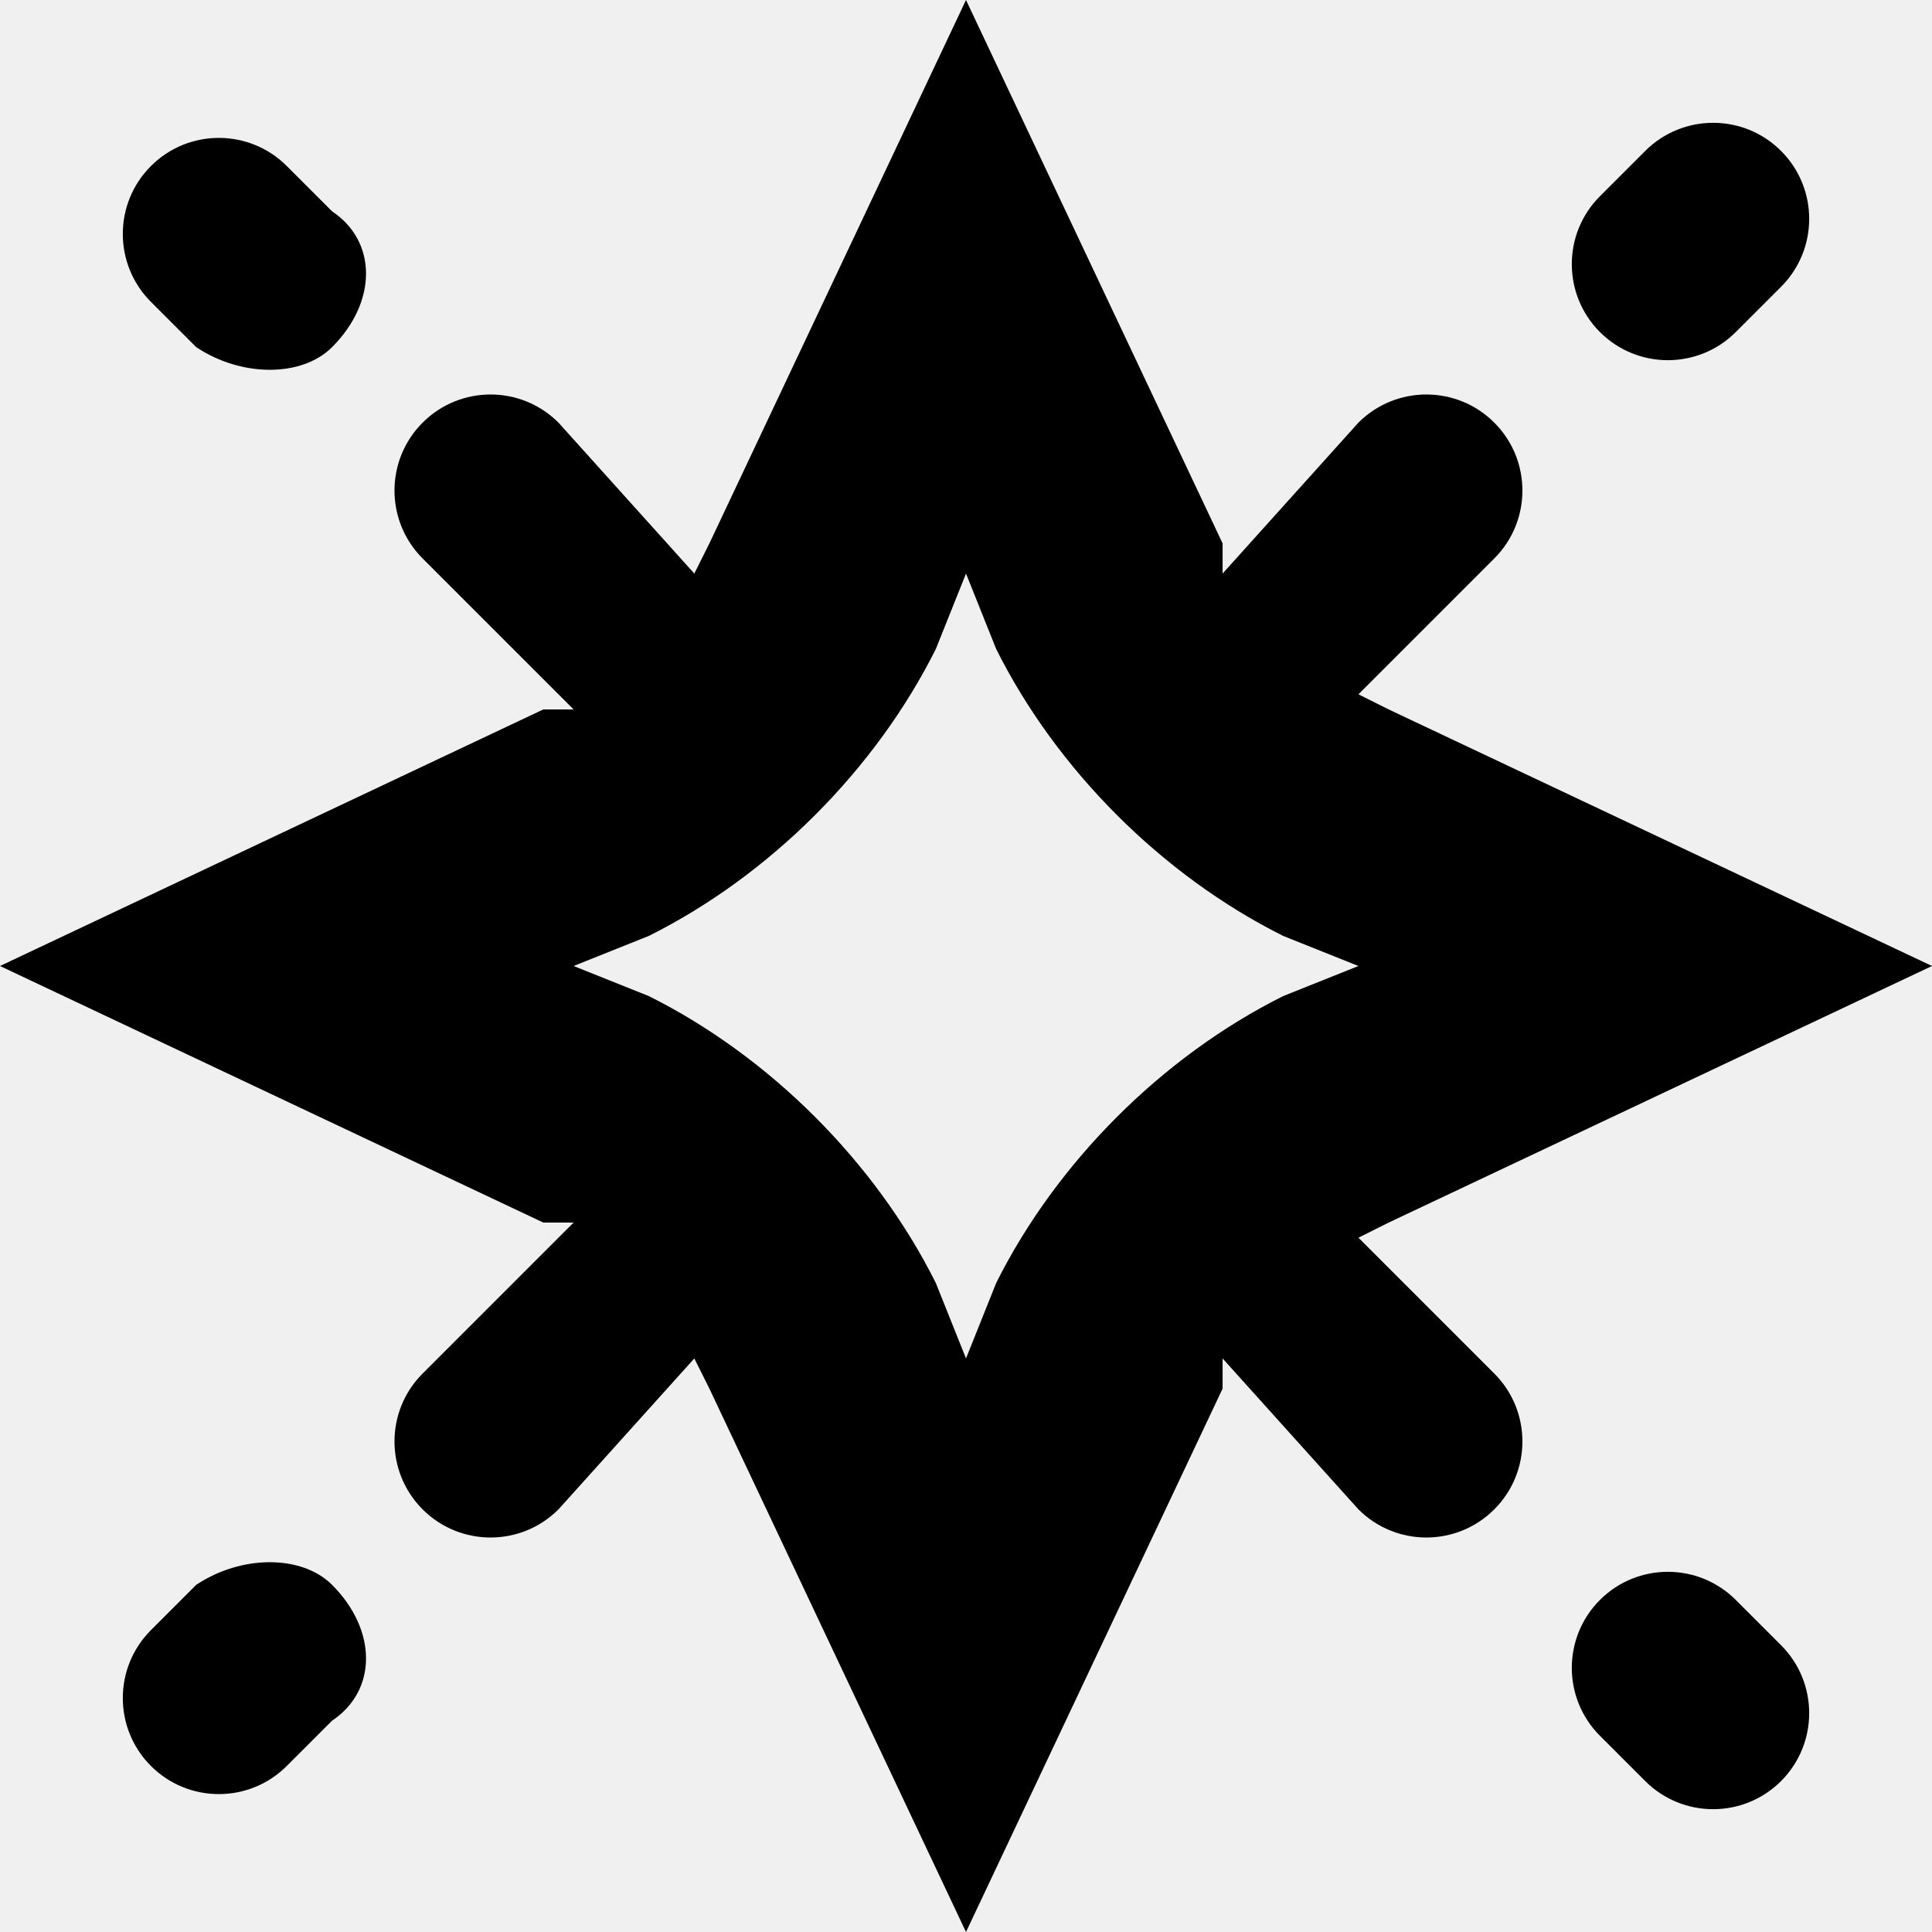
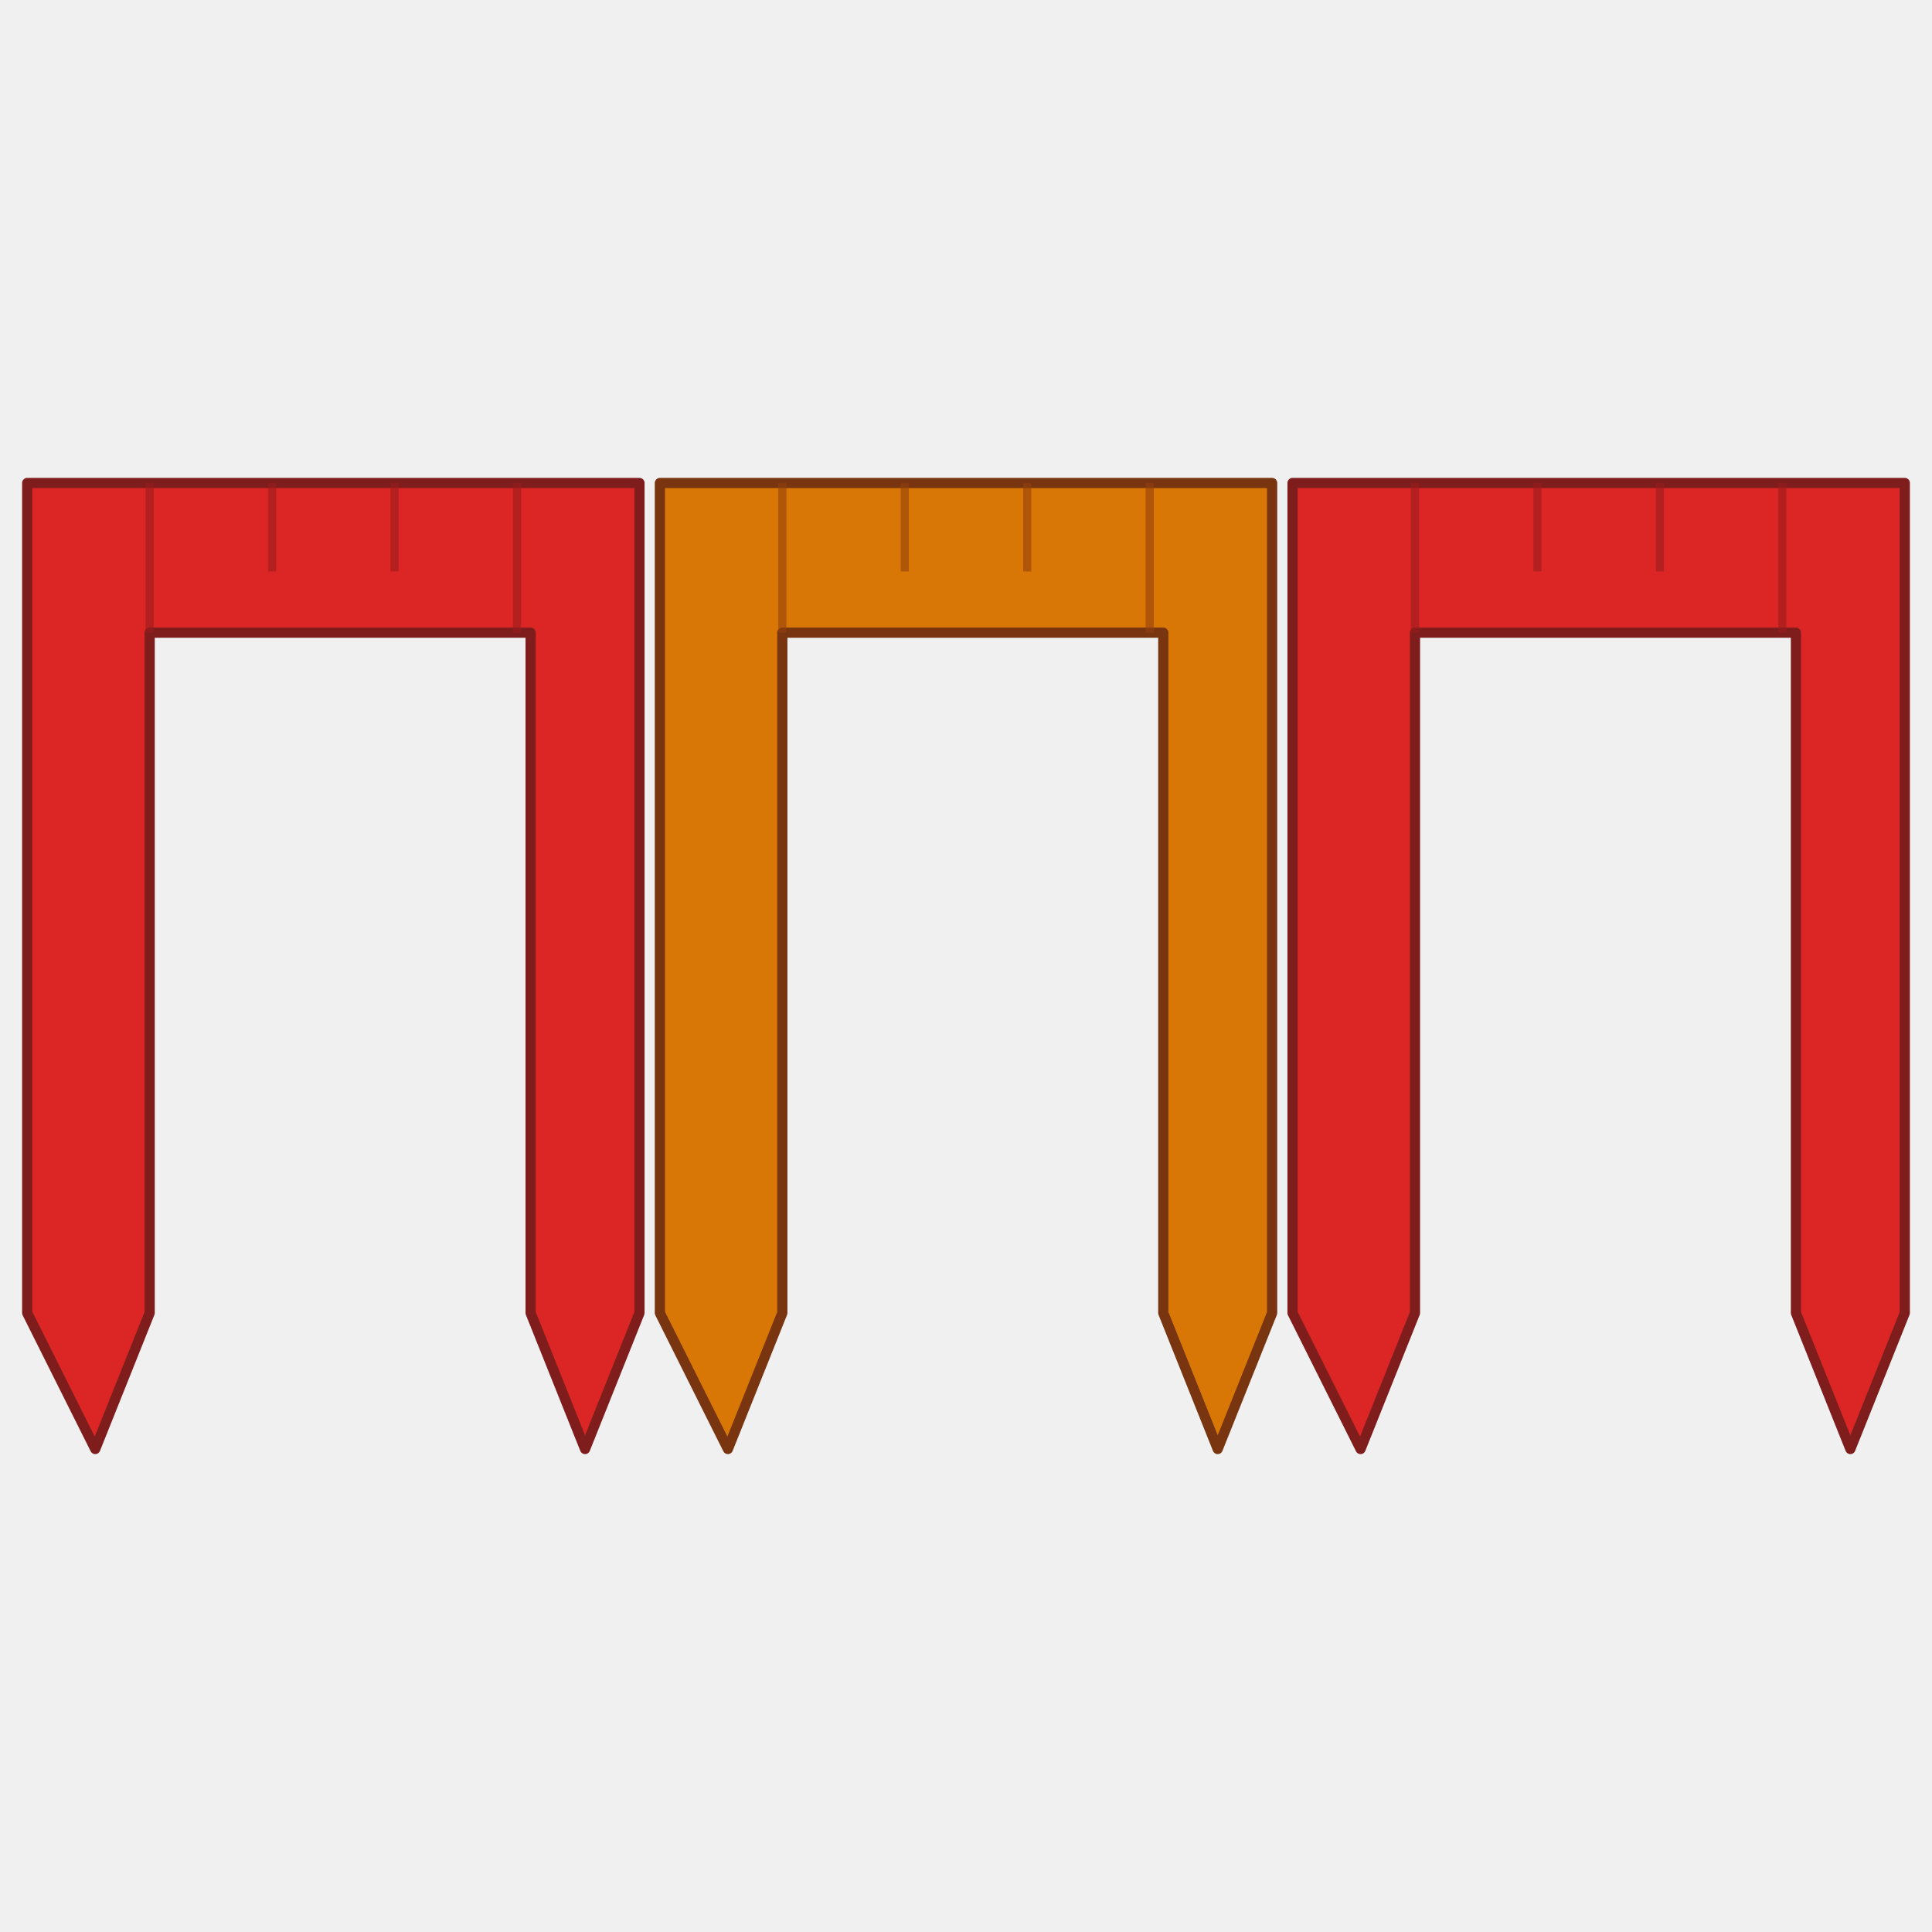
- <svg xmlns="http://www.w3.org/2000/svg" viewBox="0 0 128 128">
-   <path fill-rule="evenodd" d="M81 36 64 0 47 36l-1 2-9-10a6 6 0 0 0-9 9l10 10h-2L0 64l36 17h2L28 91a6 6 0 1 0 9 9l9-10 1 2 17 36 17-36v-2l9 10a6 6 0 1 0 9-9l-9-9 2-1 36-17-36-17-2-1 9-9a6 6 0 1 0-9-9l-9 10v-2Zm-17 2-2 5c-4 8-11 15-19 19l-5 2 5 2c8 4 15 11 19 19l2 5 2-5c4-8 11-15 19-19l5-2-5-2c-8-4-15-11-19-19l-2-5Z" clip-rule="evenodd" />
-   <path d="M118 19a6 6 0 0 0-9-9l-3 3a6 6 0 1 0 9 9l3-3Zm-96 4c-2 2-6 2-9 0l-3-3a6 6 0 1 1 9-9l3 3c3 2 3 6 0 9Zm0 82c-2-2-6-2-9 0l-3 3a6 6 0 1 0 9 9l3-3c3-2 3-6 0-9Zm96 4a6 6 0 0 1-9 9l-3-3a6 6 0 1 1 9-9l3 3Z" />
-   <style>path{fill:#000}@media (prefers-color-scheme:dark){path{fill:#fff}}</style>
+ <svg xmlns="http://www.w3.org/2000/svg" viewBox="105 -31 284 284">
+   <path d="M109,40 H199 V162 L191,182 L183,162 V62 H127 V162 L119,182 L109,162 Z" fill="#DC2626" stroke="#7F1D1D" stroke-width="1.5" stroke-linejoin="round" />
+   <line x1="127" y1="40" x2="127" y2="62" stroke="#991B1B" stroke-width="1.2" opacity="0.6" />
+   <line x1="145" y1="40" x2="145" y2="53" stroke="#991B1B" stroke-width="1.2" opacity="0.6" />
+   <line x1="163" y1="40" x2="163" y2="53" stroke="#991B1B" stroke-width="1.2" opacity="0.6" />
+   <line x1="181" y1="40" x2="181" y2="62" stroke="#991B1B" stroke-width="1.2" opacity="0.6" />
+   <path d="M202,40 H292 V162 L284,182 L276,162 V62 H220 V162 L212,182 L202,162 Z" fill="#D97706" stroke="#78350F" stroke-width="1.5" stroke-linejoin="round" />
+   <line x1="220" y1="40" x2="220" y2="62" stroke="#92400E" stroke-width="1.2" opacity="0.6" />
+   <line x1="238" y1="40" x2="238" y2="53" stroke="#92400E" stroke-width="1.2" opacity="0.6" />
+   <line x1="256" y1="40" x2="256" y2="53" stroke="#92400E" stroke-width="1.2" opacity="0.6" />
+   <line x1="274" y1="40" x2="274" y2="62" stroke="#92400E" stroke-width="1.2" opacity="0.6" />
+   <path d="M295,40 H385 V162 L377,182 L369,162 V62 H313 V162 L305,182 L295,162 Z" fill="#DC2626" stroke="#7F1D1D" stroke-width="1.5" stroke-linejoin="round" />
+   <line x1="313" y1="40" x2="313" y2="62" stroke="#991B1B" stroke-width="1.2" opacity="0.6" />
+   <line x1="331" y1="40" x2="331" y2="53" stroke="#991B1B" stroke-width="1.2" opacity="0.6" />
+   <line x1="349" y1="40" x2="349" y2="53" stroke="#991B1B" stroke-width="1.2" opacity="0.6" />
+   <line x1="367" y1="40" x2="367" y2="62" stroke="#991B1B" stroke-width="1.2" opacity="0.6" />
</svg>
